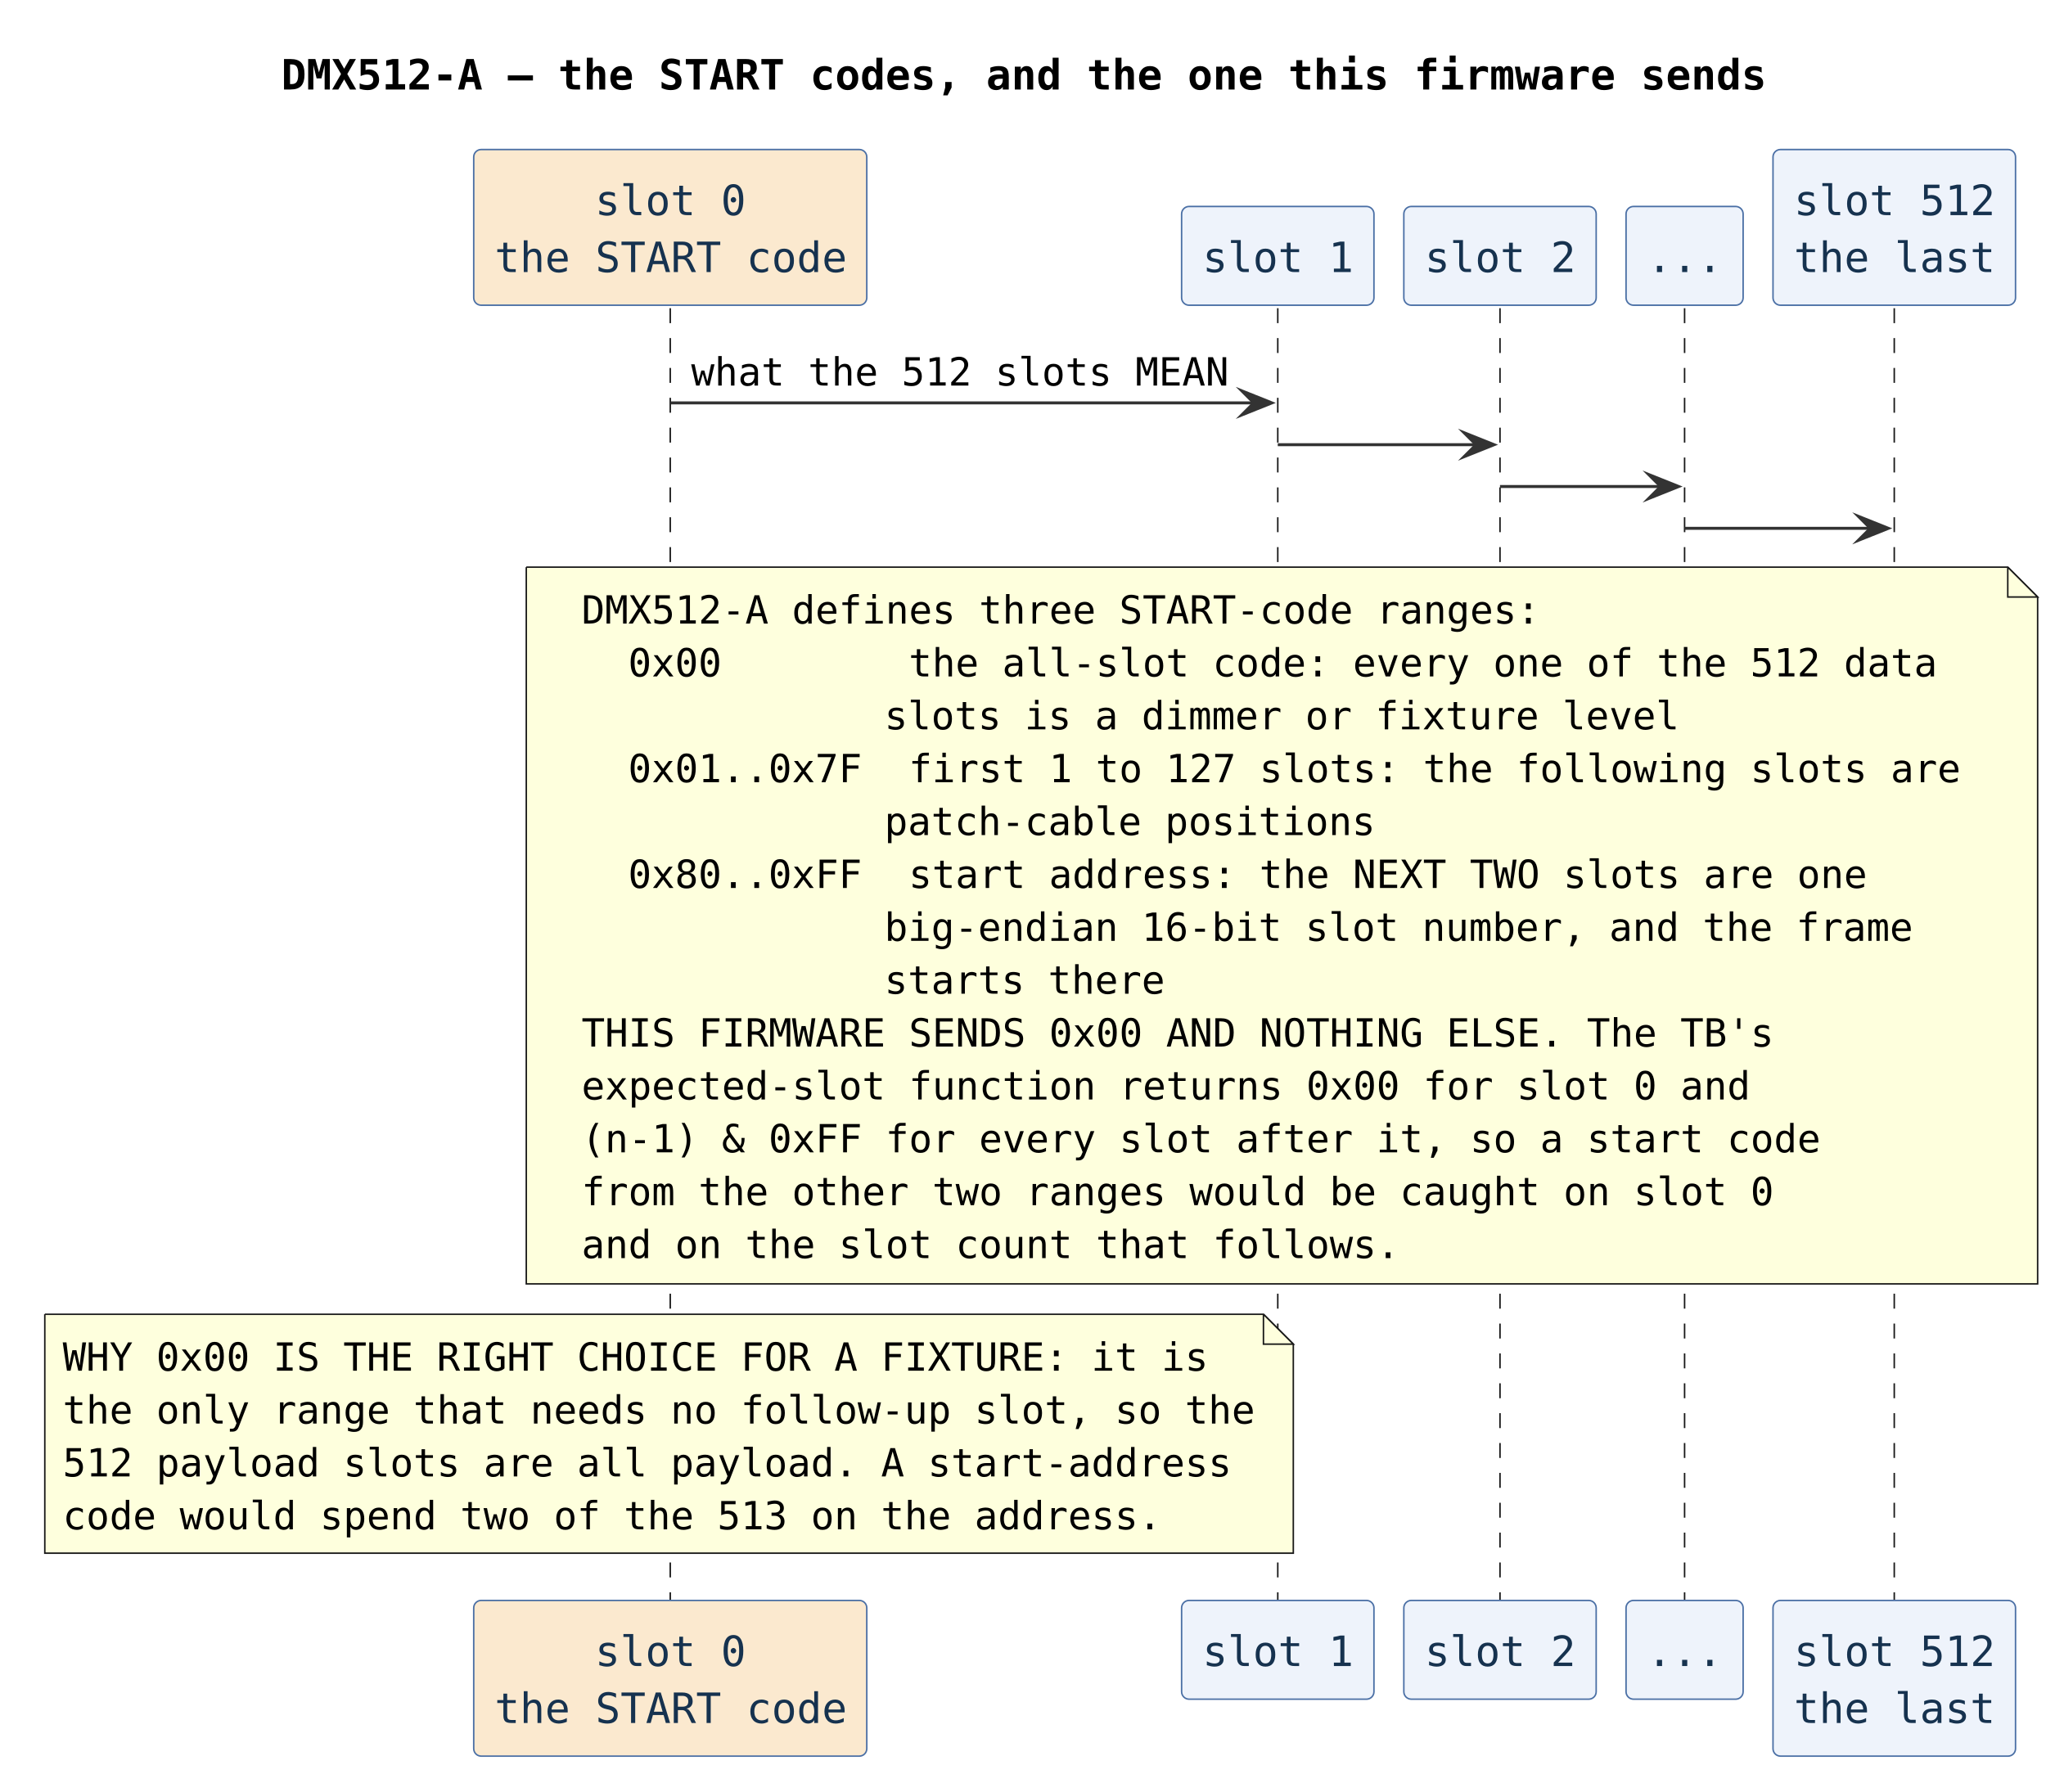
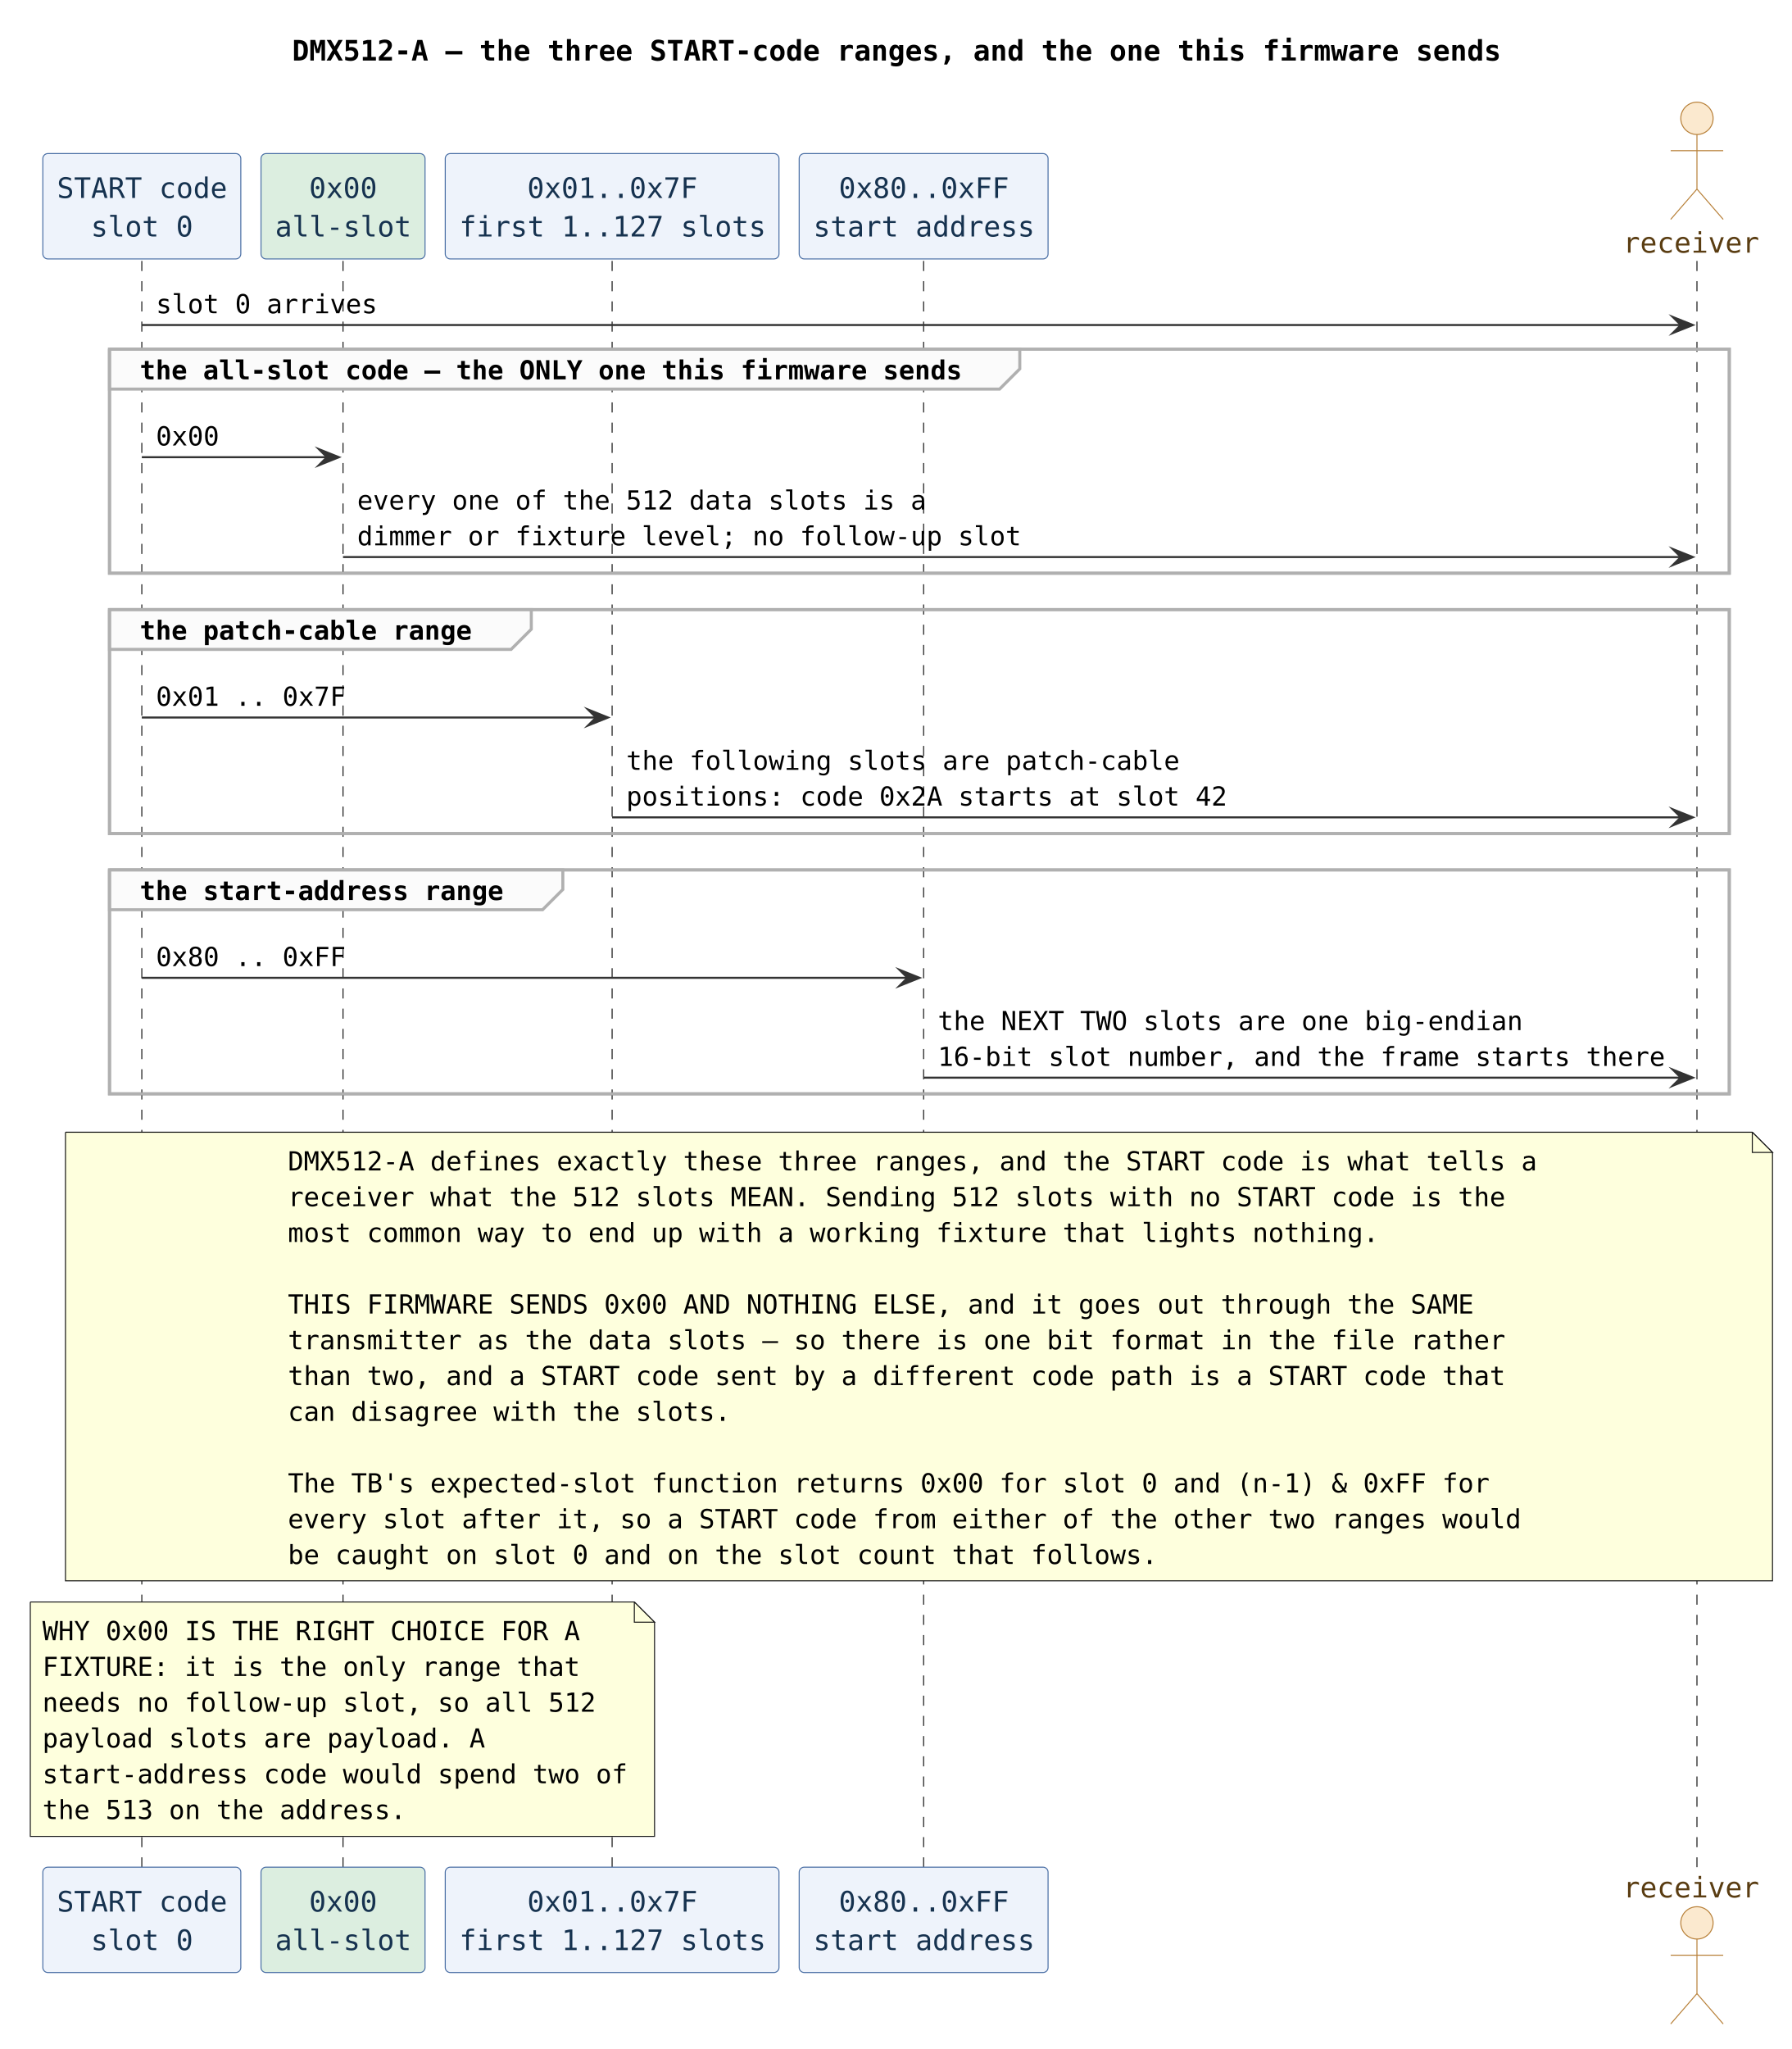
- <svg xmlns="http://www.w3.org/2000/svg" version="1.1" data-diagram-type="SEQUENCE" style="width:685px;height:600px;background:#FFFFFF;" width="685px" height="600px" viewBox="0 0 685 600" zoomAndPan="magnify" preserveAspectRatio="none" contentStyleType="text/css">
+ <svg xmlns="http://www.w3.org/2000/svg" version="1.1" data-diagram-type="SEQUENCE" style="width:887px;height:1014px;background:#FFFFFF;" width="887px" height="1014px" viewBox="0 0 887 1014" zoomAndPan="magnify" preserveAspectRatio="none" contentStyleType="text/css">
  <defs />
  <g font-family="sans-serif" lengthAdjust="spacing">
    <g class="title" data-source-line="155">
-       <text x="94.151" y="29.966" fill="#000" font-size="14" textLength="495.598" font-weight="700" font-family="monospace">DMX512-A — the START codes, and the one this firmware sends</text>
+       <text x="144.601" y="29.966" fill="#000" font-size="14" textLength="596.397" font-weight="700" font-family="monospace">DMX512-A — the three START-code ranges, and the one this firmware sends</text>
+     </g>
+     <rect x="54.2" y="172.842" width="801.799" height="110.824" fill="none" style="stroke:#B0B0B0;stroke-width:1.5;" />
+     <rect x="54.2" y="301.666" width="801.799" height="110.824" fill="none" style="stroke:#B0B0B0;stroke-width:1.5;" />
+     <rect x="54.2" y="430.49" width="801.799" height="110.824" fill="none" style="stroke:#B0B0B0;stroke-width:1.5;" />
+     <g>
+       <rect x="66.7" y="129.136" width="8" height="794.887" fill="#000" fill-opacity="0" />
+       <line x1="70.2" y1="129.136" x2="70.2" y2="924.022" style="stroke:#181818;stroke-width:0.5;stroke-dasharray:5,5;" />
    </g>
    <g>
-       <rect x="220.9" y="103.204" width="8" height="432.708" fill="#000" fill-opacity="0" />
-       <line x1="224.4" y1="103.204" x2="224.4" y2="535.912" style="stroke:#181818;stroke-width:0.5;stroke-dasharray:5,5;" />
+       <rect x="166.3" y="129.136" width="8" height="794.887" fill="#000" fill-opacity="0" />
+       <line x1="169.8" y1="129.136" x2="169.8" y2="924.022" style="stroke:#181818;stroke-width:0.5;stroke-dasharray:5,5;" />
    </g>
    <g>
-       <rect x="424.3" y="103.204" width="8" height="432.708" fill="#000" fill-opacity="0" />
-       <line x1="427.8" y1="103.204" x2="427.8" y2="535.912" style="stroke:#181818;stroke-width:0.5;stroke-dasharray:5,5;" />
+       <rect x="299.5" y="129.136" width="8" height="794.887" fill="#000" fill-opacity="0" />
+       <line x1="303" y1="129.136" x2="303" y2="924.022" style="stroke:#181818;stroke-width:0.5;stroke-dasharray:5,5;" />
    </g>
    <g>
-       <rect x="498.7" y="103.204" width="8" height="432.708" fill="#000" fill-opacity="0" />
-       <line x1="502.2" y1="103.204" x2="502.2" y2="535.912" style="stroke:#181818;stroke-width:0.5;stroke-dasharray:5,5;" />
+       <rect x="453.699" y="129.136" width="8" height="794.887" fill="#000" fill-opacity="0" />
+       <line x1="457.199" y1="129.136" x2="457.199" y2="924.022" style="stroke:#181818;stroke-width:0.5;stroke-dasharray:5,5;" />
    </g>
    <g>
-       <rect x="560.5" y="103.204" width="8" height="432.708" fill="#000" fill-opacity="0" />
-       <line x1="564" y1="103.204" x2="564" y2="535.912" style="stroke:#181818;stroke-width:0.5;stroke-dasharray:5,5;" />
+       <rect x="836.499" y="129.136" width="8" height="794.887" fill="#000" fill-opacity="0" />
+       <line x1="839.999" y1="129.136" x2="839.999" y2="924.022" style="stroke:#181818;stroke-width:0.5;stroke-dasharray:5,5;" />
    </g>
-     <g>
-       <rect x="630.699" y="103.204" width="8" height="432.708" fill="#000" fill-opacity="0" />
-       <line x1="634.199" y1="103.204" x2="634.199" y2="535.912" style="stroke:#181818;stroke-width:0.5;stroke-dasharray:5,5;" />
-     </g>
-     <rect x="158.6" y="50.068" width="131.599" height="52.136" fill="#FBE9CF" style="stroke:#4A6FA5;stroke-width:0.5;" rx="2.5" ry="2.5" />
-     <text x="199.2" y="72.034" fill="#16324F" font-size="14" textLength="50.4" font-family="monospace">slot 0</text>
-     <text x="165.6" y="91.102" fill="#16324F" font-size="14" textLength="117.599" font-family="monospace">the START code</text>
-     <rect x="395.6" y="69.136" width="64.4" height="33.068" fill="#EEF3FB" style="stroke:#4A6FA5;stroke-width:0.5;" rx="2.5" ry="2.5" />
-     <text x="402.6" y="91.102" fill="#16324F" font-size="14" textLength="50.4" font-family="monospace">slot 1</text>
-     <rect x="470" y="69.136" width="64.4" height="33.068" fill="#EEF3FB" style="stroke:#4A6FA5;stroke-width:0.5;" rx="2.5" ry="2.5" />
-     <text x="477" y="91.102" fill="#16324F" font-size="14" textLength="50.4" font-family="monospace">slot 2</text>
-     <rect x="544.4" y="69.136" width="39.2" height="33.068" fill="#EEF3FB" style="stroke:#4A6FA5;stroke-width:0.5;" rx="2.5" ry="2.5" />
-     <text x="551.4" y="91.102" fill="#16324F" font-size="14" textLength="25.2" font-family="monospace">...</text>
-     <rect x="593.6" y="50.068" width="81.2" height="52.136" fill="#EEF3FB" style="stroke:#4A6FA5;stroke-width:0.5;" rx="2.5" ry="2.5" />
-     <text x="600.6" y="72.034" fill="#16324F" font-size="14" textLength="67.2" font-family="monospace">slot 512</text>
-     <text x="600.6" y="91.102" fill="#16324F" font-size="14" textLength="67.2" font-family="monospace">the last</text>
-     <rect x="158.6" y="535.912" width="131.599" height="52.136" fill="#FBE9CF" style="stroke:#4A6FA5;stroke-width:0.5;" rx="2.5" ry="2.5" />
-     <text x="199.2" y="557.878" fill="#16324F" font-size="14" textLength="50.4" font-family="monospace">slot 0</text>
-     <text x="165.6" y="576.946" fill="#16324F" font-size="14" textLength="117.599" font-family="monospace">the START code</text>
-     <rect x="395.6" y="535.912" width="64.4" height="33.068" fill="#EEF3FB" style="stroke:#4A6FA5;stroke-width:0.5;" rx="2.5" ry="2.5" />
-     <text x="402.6" y="557.878" fill="#16324F" font-size="14" textLength="50.4" font-family="monospace">slot 1</text>
-     <rect x="470" y="535.912" width="64.4" height="33.068" fill="#EEF3FB" style="stroke:#4A6FA5;stroke-width:0.5;" rx="2.5" ry="2.5" />
-     <text x="477" y="557.878" fill="#16324F" font-size="14" textLength="50.4" font-family="monospace">slot 2</text>
-     <rect x="544.4" y="535.912" width="39.2" height="33.068" fill="#EEF3FB" style="stroke:#4A6FA5;stroke-width:0.5;" rx="2.5" ry="2.5" />
-     <text x="551.4" y="557.878" fill="#16324F" font-size="14" textLength="25.2" font-family="monospace">...</text>
-     <rect x="593.6" y="535.912" width="81.2" height="52.136" fill="#EEF3FB" style="stroke:#4A6FA5;stroke-width:0.5;" rx="2.5" ry="2.5" />
-     <text x="600.6" y="557.878" fill="#16324F" font-size="14" textLength="67.2" font-family="monospace">slot 512</text>
-     <text x="600.6" y="576.946" fill="#16324F" font-size="14" textLength="67.2" font-family="monospace">the last</text>
-     <polygon points="415.8,130.91,425.8,134.91,415.8,138.91,419.8,134.91" fill="#333" style="stroke:#333;stroke-width:1;stroke-linejoin:miter;stroke-miterlimit:10;" />
-     <line x1="224.4" y1="134.91" x2="421.8" y2="134.91" style="stroke:#333;stroke-width:1;" />
-     <text x="231.4" y="129.101" fill="#000" font-size="13" textLength="179.4" font-family="monospace">what the 512 slots MEAN</text>
-     <polygon points="490.2,144.91,500.2,148.91,490.2,152.91,494.2,148.91" fill="#333" style="stroke:#333;stroke-width:1;stroke-linejoin:miter;stroke-miterlimit:10;" />
-     <line x1="427.8" y1="148.91" x2="496.2" y2="148.91" style="stroke:#333;stroke-width:1;" />
-     <polygon points="552,158.91,562,162.91,552,166.91,556,162.91" fill="#333" style="stroke:#333;stroke-width:1;stroke-linejoin:miter;stroke-miterlimit:10;" />
-     <line x1="502.2" y1="162.91" x2="558" y2="162.91" style="stroke:#333;stroke-width:1;" />
-     <polygon points="622.199,172.91,632.199,176.91,622.199,180.91,626.199,176.91" fill="#333" style="stroke:#333;stroke-width:1;stroke-linejoin:miter;stroke-miterlimit:10;" />
-     <line x1="564" y1="176.91" x2="628.199" y2="176.91" style="stroke:#333;stroke-width:1;" />
-     <path d="M176.2,189.91 L176.2,429.91 L682.2,429.91 L682.2,199.91 L672.2,189.91 L176.2,189.91" style="stroke:#181818;stroke-width:0.5;" fill="#FEFFDD" />
-     <path d="M672.2,189.91 L672.2,199.91 L682.2,199.91 L672.2,189.91" style="stroke:#181818;stroke-width:0.5;" fill="#FEFFDD" />
-     <text x="194.7" y="208.807" fill="#000" font-size="13" textLength="319.8" font-family="monospace">DMX512-A defines three START-code ranges:</text>
-     <text x="210.3" y="226.513" fill="#000" font-size="13" textLength="436.8" font-family="monospace">0x00        the all-slot code: every one of the 512 data</text>
-     <text x="296.1" y="244.219" fill="#000" font-size="13" textLength="265.2" font-family="monospace">slots is a dimmer or fixture level</text>
-     <text x="210.3" y="261.925" fill="#000" font-size="13" textLength="444.6" font-family="monospace">0x01..0x7F  first 1 to 127 slots: the following slots are</text>
-     <text x="296.1" y="279.631" fill="#000" font-size="13" textLength="163.8" font-family="monospace">patch-cable positions</text>
-     <text x="210.3" y="297.337" fill="#000" font-size="13" textLength="413.4" font-family="monospace">0x80..0xFF  start address: the NEXT TWO slots are one</text>
-     <text x="296.1" y="315.043" fill="#000" font-size="13" textLength="343.2" font-family="monospace">big-endian 16-bit slot number, and the frame</text>
-     <text x="296.1" y="332.749" fill="#000" font-size="13" textLength="93.6" font-family="monospace">starts there</text>
-     <text x="194.7" y="350.455" fill="#000" font-size="13" textLength="397.8" font-family="monospace">THIS FIRMWARE SENDS 0x00 AND NOTHING ELSE. The TB's</text>
-     <text x="194.7" y="368.161" fill="#000" font-size="13" textLength="390" font-family="monospace">expected-slot function returns 0x00 for slot 0 and</text>
-     <text x="194.7" y="385.867" fill="#000" font-size="13" textLength="413.4" font-family="monospace">(n-1) &amp; 0xFF for every slot after it, so a start code</text>
-     <text x="194.7" y="403.573" fill="#000" font-size="13" textLength="397.8" font-family="monospace">from the other two ranges would be caught on slot 0</text>
-     <text x="194.7" y="421.279" fill="#000" font-size="13" textLength="273" font-family="monospace">and on the slot count that follows.</text>
-     <path d="M15,440.088 L15,520.088 L433,520.088 L433,450.088 L423,440.088 L15,440.088" style="stroke:#181818;stroke-width:0.5;" fill="#FEFFDD" />
-     <path d="M423,440.088 L423,450.088 L433,450.088 L423,440.088" style="stroke:#181818;stroke-width:0.5;" fill="#FEFFDD" />
-     <text x="21" y="458.985" fill="#000" font-size="13" textLength="382.2" font-family="monospace">WHY 0x00 IS THE RIGHT CHOICE FOR A FIXTURE: it is</text>
-     <text x="21" y="476.691" fill="#000" font-size="13" textLength="397.8" font-family="monospace">the only range that needs no follow-up slot, so the</text>
-     <text x="21" y="494.397" fill="#000" font-size="13" textLength="390" font-family="monospace">512 payload slots are all payload. A start-address</text>
-     <text x="21" y="512.103" fill="#000" font-size="13" textLength="366.6" font-family="monospace">code would spend two of the 513 on the address.</text>
+     <rect x="21.201" y="76" width="98" height="52.136" fill="#EEF3FB" style="stroke:#4A6FA5;stroke-width:0.5;" rx="2.5" ry="2.5" />
+     <text x="28.201" y="97.966" fill="#16324F" font-size="14" textLength="84" font-family="monospace">START code</text>
+     <text x="45" y="117.034" fill="#16324F" font-size="14" textLength="50.4" font-family="monospace">slot 0</text>
+     <rect x="129.2" y="76" width="81.2" height="52.136" fill="#DCEEE0" style="stroke:#4A6FA5;stroke-width:0.5;" rx="2.5" ry="2.5" />
+     <text x="153" y="97.966" fill="#16324F" font-size="14" textLength="33.6" font-family="monospace">0x00</text>
+     <text x="136.2" y="117.034" fill="#16324F" font-size="14" textLength="67.2" font-family="monospace">all-slot</text>
+     <rect x="220.4" y="76" width="165.199" height="52.136" fill="#EEF3FB" style="stroke:#4A6FA5;stroke-width:0.5;" rx="2.5" ry="2.5" />
+     <text x="261" y="97.966" fill="#16324F" font-size="14" textLength="84" font-family="monospace">0x01..0x7F</text>
+     <text x="227.4" y="117.034" fill="#16324F" font-size="14" textLength="151.199" font-family="monospace">first 1..127 slots</text>
+     <rect x="395.599" y="76" width="123.2" height="52.136" fill="#EEF3FB" style="stroke:#4A6FA5;stroke-width:0.5;" rx="2.5" ry="2.5" />
+     <text x="415.199" y="97.966" fill="#16324F" font-size="14" textLength="84" font-family="monospace">0x80..0xFF</text>
+     <text x="402.599" y="117.034" fill="#16324F" font-size="14" textLength="109.2" font-family="monospace">start address</text>
+     <text x="803.399" y="125.034" fill="#5A3D12" font-size="14" textLength="67.2" font-family="monospace">receiver</text>
+     <ellipse cx="839.999" cy="58.568" rx="8" ry="8" fill="#FBE9CF" style="stroke:#B8813A;stroke-width:0.5;" />
+     <path d="M839.999,66.568 L839.999,93.568 M826.999,74.568 L852.999,74.568 M839.999,93.568 L826.999,108.568 M839.999,93.568 L852.999,108.568" style="stroke:#B8813A;stroke-width:0.5;" fill="none" />
+     <rect x="21.201" y="924.022" width="98" height="52.136" fill="#EEF3FB" style="stroke:#4A6FA5;stroke-width:0.5;" rx="2.5" ry="2.5" />
+     <text x="28.201" y="945.988" fill="#16324F" font-size="14" textLength="84" font-family="monospace">START code</text>
+     <text x="45" y="965.056" fill="#16324F" font-size="14" textLength="50.4" font-family="monospace">slot 0</text>
+     <rect x="129.2" y="924.022" width="81.2" height="52.136" fill="#DCEEE0" style="stroke:#4A6FA5;stroke-width:0.5;" rx="2.5" ry="2.5" />
+     <text x="153" y="945.988" fill="#16324F" font-size="14" textLength="33.6" font-family="monospace">0x00</text>
+     <text x="136.2" y="965.056" fill="#16324F" font-size="14" textLength="67.2" font-family="monospace">all-slot</text>
+     <rect x="220.4" y="924.022" width="165.199" height="52.136" fill="#EEF3FB" style="stroke:#4A6FA5;stroke-width:0.5;" rx="2.5" ry="2.5" />
+     <text x="261" y="945.988" fill="#16324F" font-size="14" textLength="84" font-family="monospace">0x01..0x7F</text>
+     <text x="227.4" y="965.056" fill="#16324F" font-size="14" textLength="151.199" font-family="monospace">first 1..127 slots</text>
+     <rect x="395.599" y="924.022" width="123.2" height="52.136" fill="#EEF3FB" style="stroke:#4A6FA5;stroke-width:0.5;" rx="2.5" ry="2.5" />
+     <text x="415.199" y="945.988" fill="#16324F" font-size="14" textLength="84" font-family="monospace">0x80..0xFF</text>
+     <text x="402.599" y="965.056" fill="#16324F" font-size="14" textLength="109.2" font-family="monospace">start address</text>
+     <text x="803.399" y="938.988" fill="#5A3D12" font-size="14" textLength="67.2" font-family="monospace">receiver</text>
+     <ellipse cx="839.999" cy="951.59" rx="8" ry="8" fill="#FBE9CF" style="stroke:#B8813A;stroke-width:0.5;" />
+     <path d="M839.999,959.59 L839.999,986.59 M826.999,967.59 L852.999,967.59 M839.999,986.59 L826.999,1001.59 M839.999,986.59 L852.999,1001.59" style="stroke:#B8813A;stroke-width:0.5;" fill="none" />
+     <polygon points="827.999,156.842,837.999,160.842,827.999,164.842,831.999,160.842" fill="#333" style="stroke:#333;stroke-width:1;stroke-linejoin:miter;stroke-miterlimit:10;" />
+     <line x1="70.2" y1="160.842" x2="833.999" y2="160.842" style="stroke:#333;stroke-width:1;" />
+     <text x="77.2" y="155.033" fill="#000" font-size="13" textLength="109.2" font-family="monospace">slot 0 arrives</text>
+     <path d="M54.2,172.842 L504.8,172.842 L504.8,182.548 L494.8,192.548 L54.2,192.548 L54.2,172.842" style="stroke:#B0B0B0;stroke-width:1.5;" fill="#FBFBFB" />
+     <rect x="54.2" y="172.842" width="801.799" height="110.824" fill="none" style="stroke:#B0B0B0;stroke-width:1.5;" />
+     <text x="69.2" y="187.739" fill="#000" font-size="13" textLength="405.6" font-weight="700" font-family="monospace">the all-slot code — the ONLY one this firmware sends</text>
+     <polygon points="157.8,222.254,167.8,226.254,157.8,230.254,161.8,226.254" fill="#333" style="stroke:#333;stroke-width:1;stroke-linejoin:miter;stroke-miterlimit:10;" />
+     <line x1="70.2" y1="226.254" x2="163.8" y2="226.254" style="stroke:#333;stroke-width:1;" />
+     <text x="77.2" y="220.445" fill="#000" font-size="13" textLength="31.2" font-family="monospace">0x00</text>
+     <polygon points="827.999,271.666,837.999,275.666,827.999,279.666,831.999,275.666" fill="#333" style="stroke:#333;stroke-width:1;stroke-linejoin:miter;stroke-miterlimit:10;" />
+     <line x1="169.8" y1="275.666" x2="833.999" y2="275.666" style="stroke:#333;stroke-width:1;" />
+     <text x="176.8" y="252.151" fill="#000" font-size="13" textLength="280.8" font-family="monospace">every one of the 512 data slots is a</text>
+     <text x="176.8" y="269.857" fill="#000" font-size="13" textLength="327.6" font-family="monospace">dimmer or fixture level; no follow-up slot</text>
+     <path d="M54.2,301.666 L263,301.666 L263,311.372 L253,321.372 L54.2,321.372 L54.2,301.666" style="stroke:#B0B0B0;stroke-width:1.5;" fill="#FBFBFB" />
+     <rect x="54.2" y="301.666" width="801.799" height="110.824" fill="none" style="stroke:#B0B0B0;stroke-width:1.5;" />
+     <text x="69.2" y="316.563" fill="#000" font-size="13" textLength="163.8" font-weight="700" font-family="monospace">the patch-cable range</text>
+     <polygon points="291,351.078,301,355.078,291,359.078,295,355.078" fill="#333" style="stroke:#333;stroke-width:1;stroke-linejoin:miter;stroke-miterlimit:10;" />
+     <line x1="70.2" y1="355.078" x2="297" y2="355.078" style="stroke:#333;stroke-width:1;" />
+     <text x="77.2" y="349.269" fill="#000" font-size="13" textLength="93.6" font-family="monospace">0x01 .. 0x7F</text>
+     <polygon points="827.999,400.49,837.999,404.49,827.999,408.49,831.999,404.49" fill="#333" style="stroke:#333;stroke-width:1;stroke-linejoin:miter;stroke-miterlimit:10;" />
+     <line x1="303" y1="404.49" x2="833.999" y2="404.49" style="stroke:#333;stroke-width:1;" />
+     <text x="310" y="380.975" fill="#000" font-size="13" textLength="273" font-family="monospace">the following slots are patch-cable</text>
+     <text x="310" y="398.681" fill="#000" font-size="13" textLength="296.4" font-family="monospace">positions: code 0x2A starts at slot 42</text>
+     <path d="M54.2,430.49 L278.6,430.49 L278.6,440.196 L268.6,450.196 L54.2,450.196 L54.2,430.49" style="stroke:#B0B0B0;stroke-width:1.5;" fill="#FBFBFB" />
+     <rect x="54.2" y="430.49" width="801.799" height="110.824" fill="none" style="stroke:#B0B0B0;stroke-width:1.5;" />
+     <text x="69.2" y="445.387" fill="#000" font-size="13" textLength="179.4" font-weight="700" font-family="monospace">the start-address range</text>
+     <polygon points="445.199,479.902,455.199,483.902,445.199,487.902,449.199,483.902" fill="#333" style="stroke:#333;stroke-width:1;stroke-linejoin:miter;stroke-miterlimit:10;" />
+     <line x1="70.2" y1="483.902" x2="451.199" y2="483.902" style="stroke:#333;stroke-width:1;" />
+     <text x="77.2" y="478.093" fill="#000" font-size="13" textLength="93.6" font-family="monospace">0x80 .. 0xFF</text>
+     <polygon points="827.999,529.314,837.999,533.314,827.999,537.314,831.999,533.314" fill="#333" style="stroke:#333;stroke-width:1;stroke-linejoin:miter;stroke-miterlimit:10;" />
+     <line x1="457.199" y1="533.314" x2="833.999" y2="533.314" style="stroke:#333;stroke-width:1;" />
+     <text x="464.199" y="509.799" fill="#000" font-size="13" textLength="288.6" font-family="monospace">the NEXT TWO slots are one big-endian</text>
+     <text x="464.199" y="527.505" fill="#000" font-size="13" textLength="358.8" font-family="monospace">16-bit slot number, and the frame starts there</text>
+     <path d="M32.401,560.314 L32.401,782.314 L877.401,782.314 L877.401,570.314 L867.401,560.314 L32.401,560.314" style="stroke:#181818;stroke-width:0.5;" fill="#FEFFDD" />
+     <path d="M867.401,560.314 L867.401,570.314 L877.401,570.314 L867.401,560.314" style="stroke:#181818;stroke-width:0.5;" fill="#FEFFDD" />
+     <text x="142.5" y="579.211" fill="#000" font-size="13" textLength="616.2" font-family="monospace">DMX512-A defines exactly these three ranges, and the START code is what tells a</text>
+     <text x="142.5" y="596.917" fill="#000" font-size="13" textLength="600.6" font-family="monospace">receiver what the 512 slots MEAN. Sending 512 slots with no START code is the</text>
+     <text x="142.5" y="614.623" fill="#000" font-size="13" textLength="538.2" font-family="monospace">most common way to end up with a working fixture that lights nothing.</text>
+     <text x="142.5" y="632.329" fill="#000" font-size="13" font-family="monospace"> </text>
+     <text x="142.5" y="650.035" fill="#000" font-size="13" textLength="585" font-family="monospace">THIS FIRMWARE SENDS 0x00 AND NOTHING ELSE, and it goes out through the SAME</text>
+     <text x="142.5" y="667.741" fill="#000" font-size="13" textLength="600.6" font-family="monospace">transmitter as the data slots — so there is one bit format in the file rather</text>
+     <text x="142.5" y="685.447" fill="#000" font-size="13" textLength="600.6" font-family="monospace">than two, and a START code sent by a different code path is a START code that</text>
+     <text x="142.5" y="703.153" fill="#000" font-size="13" textLength="218.4" font-family="monospace">can disagree with the slots.</text>
+     <text x="142.5" y="720.859" fill="#000" font-size="13" font-family="monospace"> </text>
+     <text x="142.5" y="738.565" fill="#000" font-size="13" textLength="592.8" font-family="monospace">The TB's expected-slot function returns 0x00 for slot 0 and (n-1) &amp; 0xFF for</text>
+     <text x="142.5" y="756.271" fill="#000" font-size="13" textLength="608.4" font-family="monospace">every slot after it, so a START code from either of the other two ranges would</text>
+     <text x="142.5" y="773.977" fill="#000" font-size="13" textLength="429" font-family="monospace">be caught on slot 0 and on the slot count that follows.</text>
+     <path d="M15,792.786 L15,908.786 L324,908.786 L324,802.786 L314,792.786 L15,792.786" style="stroke:#181818;stroke-width:0.5;" fill="#FEFFDD" />
+     <path d="M314,792.786 L314,802.786 L324,802.786 L314,792.786" style="stroke:#181818;stroke-width:0.5;" fill="#FEFFDD" />
+     <text x="21" y="811.683" fill="#000" font-size="13" textLength="265.2" font-family="monospace">WHY 0x00 IS THE RIGHT CHOICE FOR A</text>
+     <text x="21" y="829.389" fill="#000" font-size="13" textLength="265.2" font-family="monospace">FIXTURE: it is the only range that</text>
+     <text x="21" y="847.095" fill="#000" font-size="13" textLength="273" font-family="monospace">needs no follow-up slot, so all 512</text>
+     <text x="21" y="864.801" fill="#000" font-size="13" textLength="218.4" font-family="monospace">payload slots are payload. A</text>
+     <text x="21" y="882.507" fill="#000" font-size="13" textLength="288.6" font-family="monospace">start-address code would spend two of</text>
+     <text x="21" y="900.213" fill="#000" font-size="13" textLength="179.4" font-family="monospace">the 513 on the address.</text>
  </g>
</svg>
